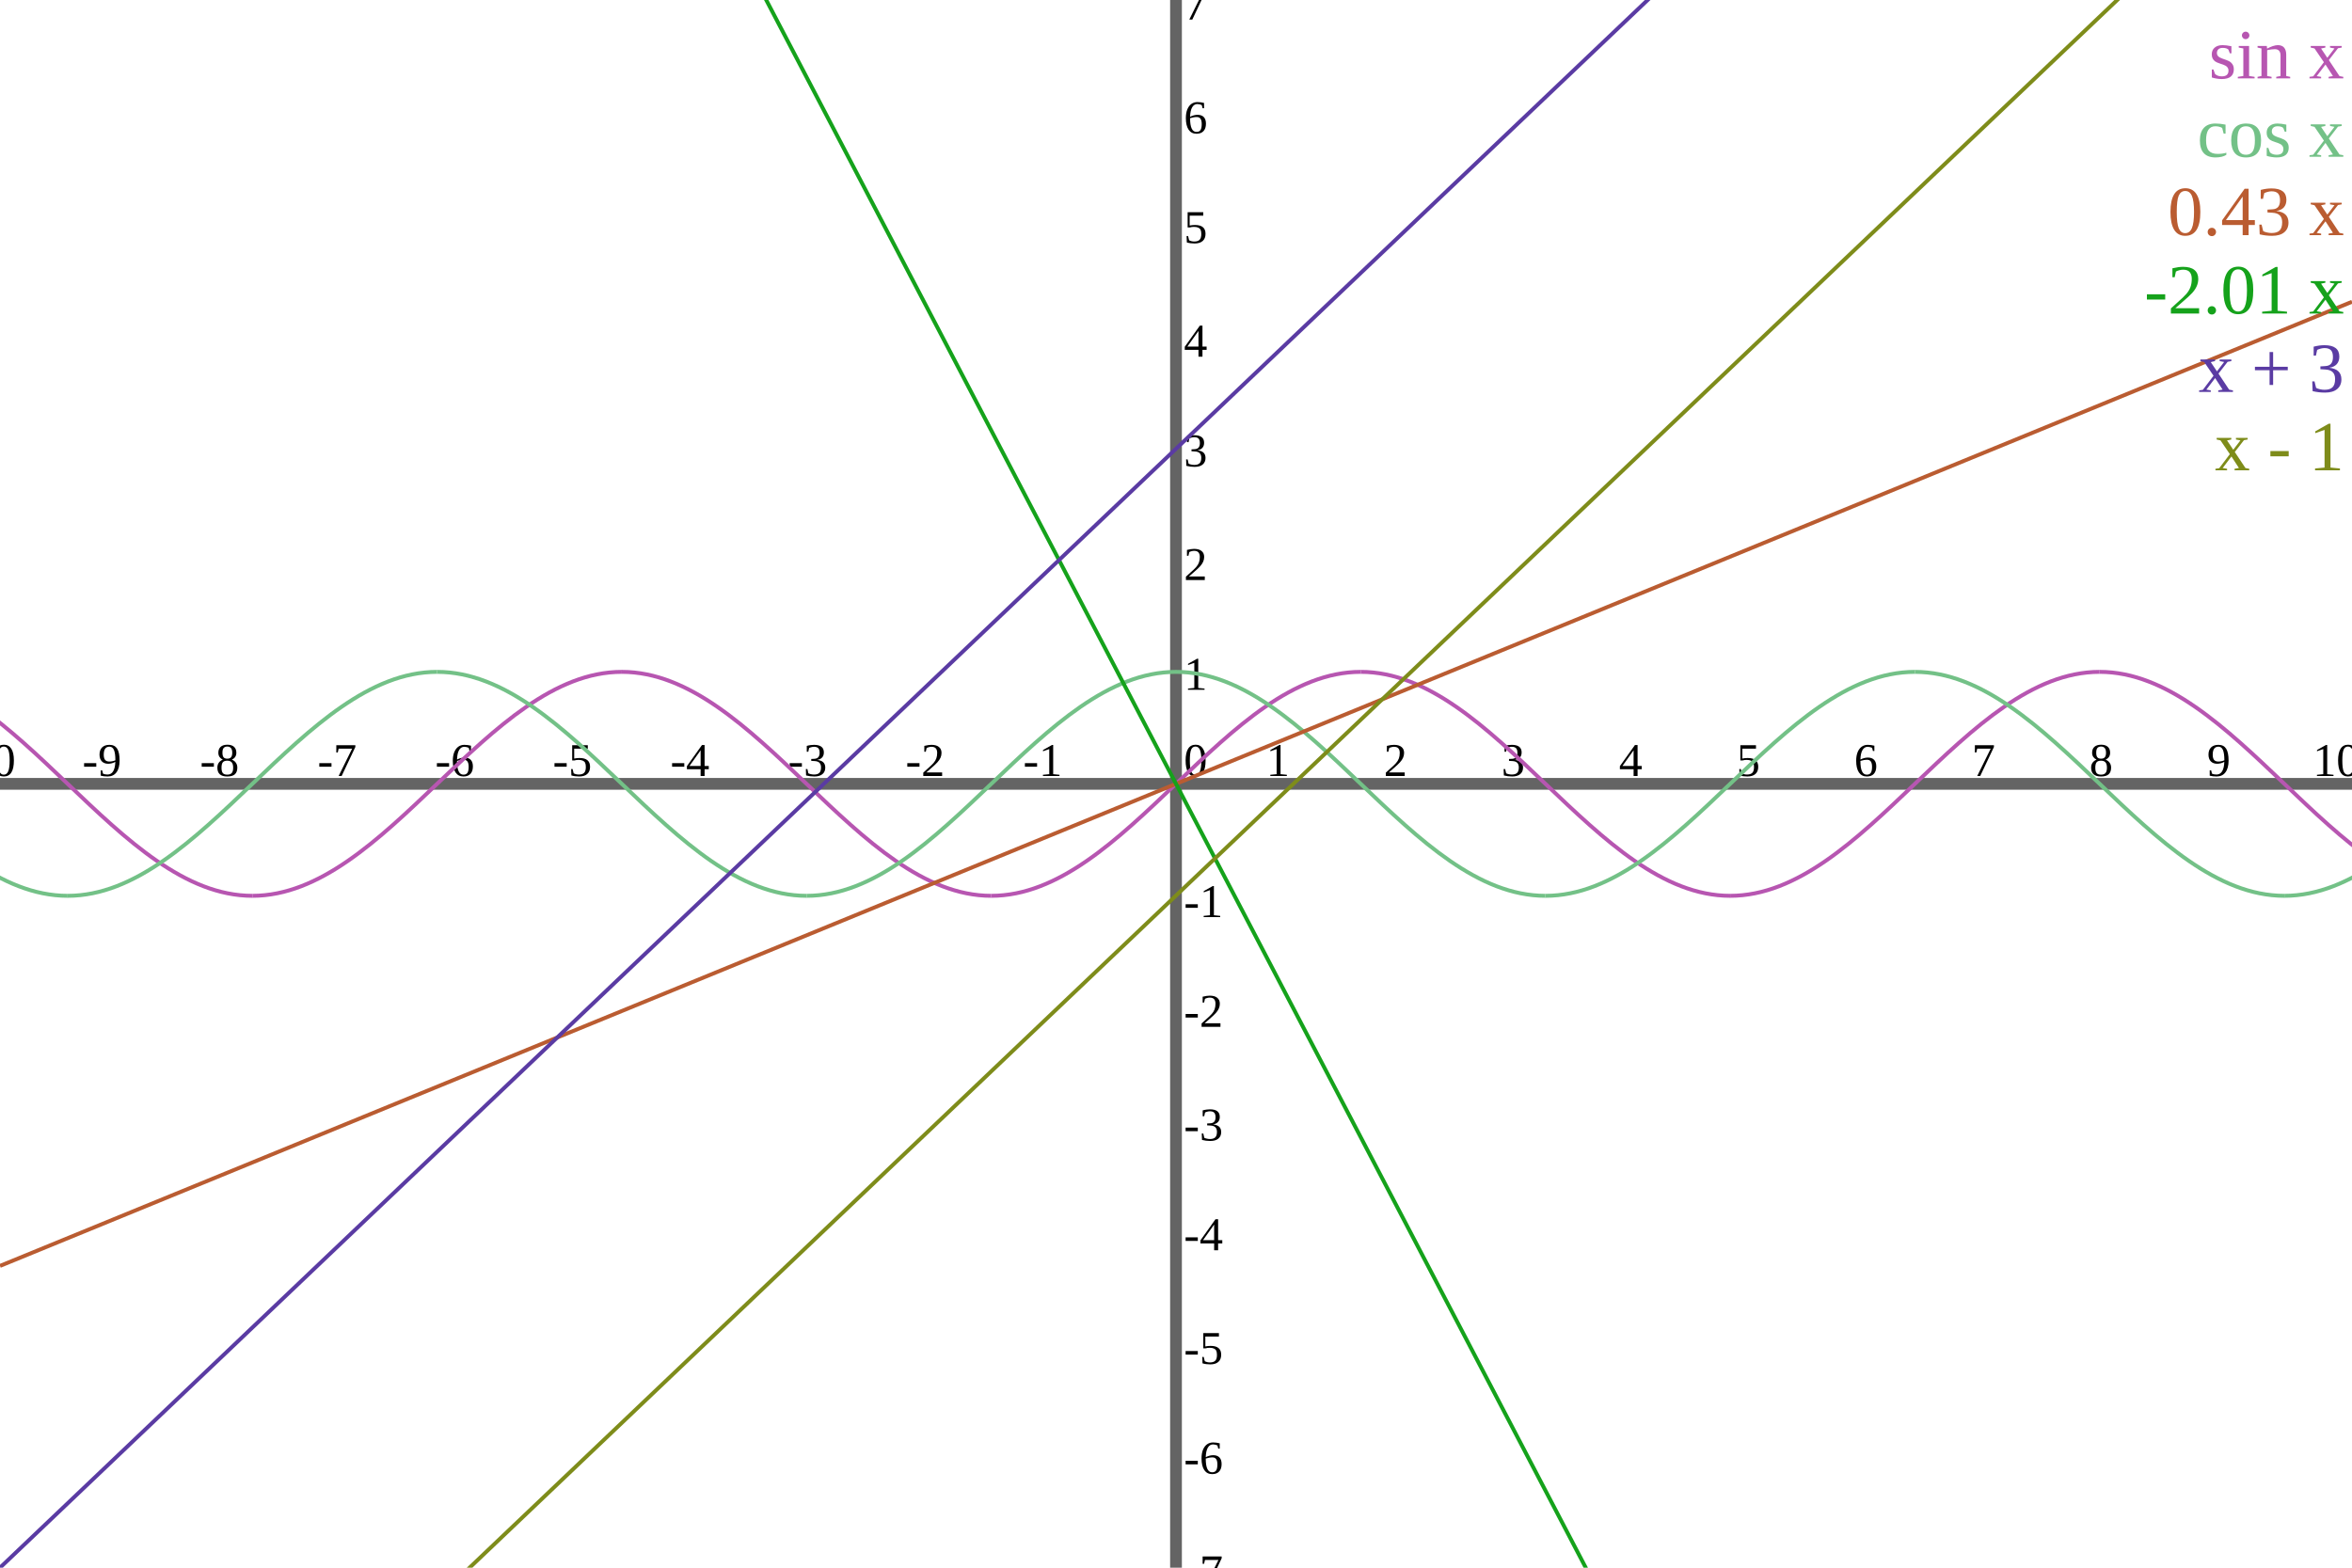
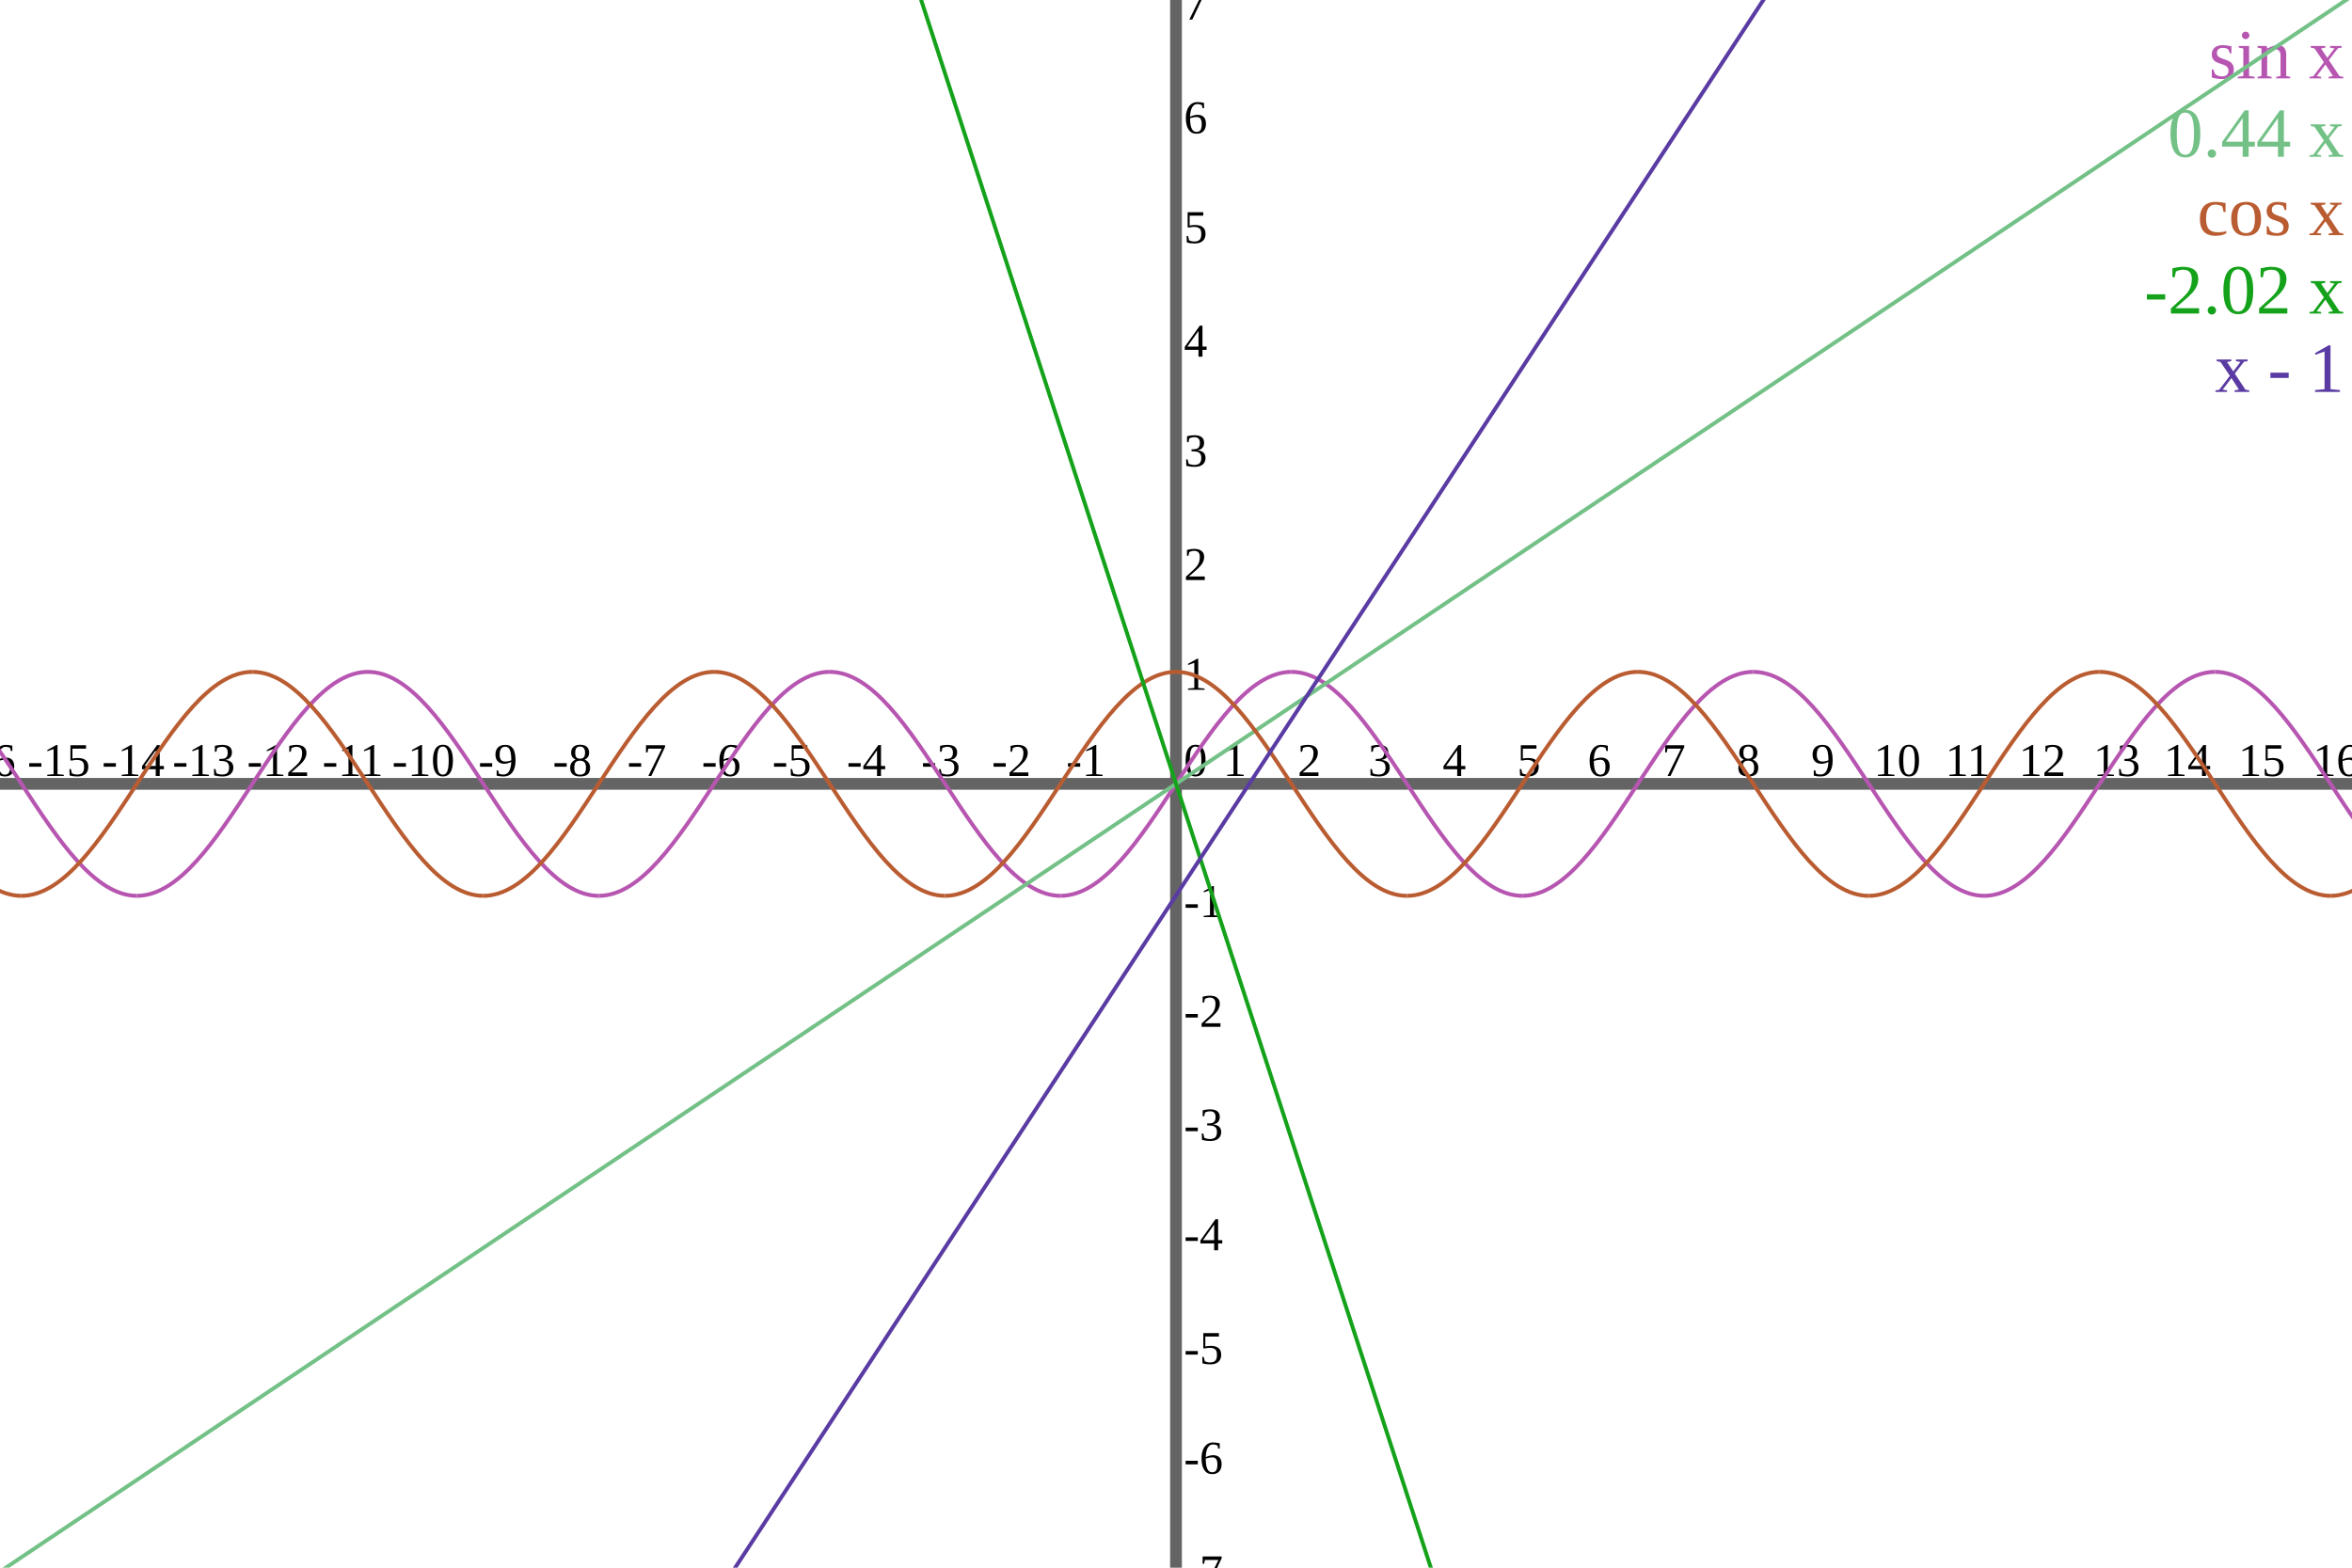
<svg xmlns="http://www.w3.org/2000/svg" width="600" height="400">
  <line x1="0" y1="200" x2="600" y2="200" stroke="rgb(100, 100, 100)" stroke-width="3" />
  <line x1="300" y1="0" x2="300" y2="400" stroke="rgb(100, 100, 100)" stroke-width="3" />
-   <text x="-4" y="198" text-anchor="middle" fill="black">-10</text>
-   <text x="26" y="198" text-anchor="middle" fill="black">-9</text>
-   <text x="56" y="198" text-anchor="middle" fill="black">-8</text>
-   <text x="86" y="198" text-anchor="middle" fill="black">-7</text>
-   <text x="116" y="198" text-anchor="middle" fill="black">-6</text>
-   <text x="146" y="198" text-anchor="middle" fill="black">-5</text>
-   <text x="176" y="198" text-anchor="middle" fill="black">-4</text>
-   <text x="206" y="198" text-anchor="middle" fill="black">-3</text>
-   <text x="236" y="198" text-anchor="middle" fill="black">-2</text>
-   <text x="266" y="198" text-anchor="middle" fill="black">-1</text>
-   <text x="326" y="198" text-anchor="middle" fill="black">1</text>
-   <text x="356" y="198" text-anchor="middle" fill="black">2</text>
-   <text x="386" y="198" text-anchor="middle" fill="black">3</text>
-   <text x="416" y="198" text-anchor="middle" fill="black">4</text>
-   <text x="446" y="198" text-anchor="middle" fill="black">5</text>
-   <text x="476" y="198" text-anchor="middle" fill="black">6</text>
-   <text x="506" y="198" text-anchor="middle" fill="black">7</text>
-   <text x="536" y="198" text-anchor="middle" fill="black">8</text>
-   <text x="566" y="198" text-anchor="middle" fill="black">9</text>
-   <text x="596" y="198" text-anchor="middle" fill="black">10</text>
+   <text x="-4" y="198" text-anchor="middle" fill="black">-16</text>
+   <text x="15" y="198" text-anchor="middle" fill="black">-15</text>
+   <text x="34" y="198" text-anchor="middle" fill="black">-14</text>
+   <text x="52" y="198" text-anchor="middle" fill="black">-13</text>
+   <text x="71" y="198" text-anchor="middle" fill="black">-12</text>
+   <text x="90" y="198" text-anchor="middle" fill="black">-11</text>
+   <text x="108" y="198" text-anchor="middle" fill="black">-10</text>
+   <text x="127" y="198" text-anchor="middle" fill="black">-9</text>
+   <text x="146" y="198" text-anchor="middle" fill="black">-8</text>
+   <text x="165" y="198" text-anchor="middle" fill="black">-7</text>
+   <text x="184" y="198" text-anchor="middle" fill="black">-6</text>
+   <text x="202" y="198" text-anchor="middle" fill="black">-5</text>
+   <text x="221" y="198" text-anchor="middle" fill="black">-4</text>
+   <text x="240" y="198" text-anchor="middle" fill="black">-3</text>
+   <text x="258" y="198" text-anchor="middle" fill="black">-2</text>
+   <text x="277" y="198" text-anchor="middle" fill="black">-1</text>
+   <text x="315" y="198" text-anchor="middle" fill="black">1</text>
+   <text x="334" y="198" text-anchor="middle" fill="black">2</text>
+   <text x="352" y="198" text-anchor="middle" fill="black">3</text>
+   <text x="371" y="198" text-anchor="middle" fill="black">4</text>
+   <text x="390" y="198" text-anchor="middle" fill="black">5</text>
+   <text x="408" y="198" text-anchor="middle" fill="black">6</text>
+   <text x="427" y="198" text-anchor="middle" fill="black">7</text>
+   <text x="446" y="198" text-anchor="middle" fill="black">8</text>
+   <text x="465" y="198" text-anchor="middle" fill="black">9</text>
+   <text x="484" y="198" text-anchor="middle" fill="black">10</text>
+   <text x="502" y="198" text-anchor="middle" fill="black">11</text>
+   <text x="521" y="198" text-anchor="middle" fill="black">12</text>
+   <text x="540" y="198" text-anchor="middle" fill="black">13</text>
+   <text x="558" y="198" text-anchor="middle" fill="black">14</text>
+   <text x="577" y="198" text-anchor="middle" fill="black">15</text>
+   <text x="596" y="198" text-anchor="middle" fill="black">16</text>
  <text x="302" y="405" fill="black">-7</text>
  <text x="302" y="376" fill="black">-6</text>
  <text x="302" y="348" fill="black">-5</text>
  <text x="302" y="319" fill="black">-4</text>
  <text x="302" y="291" fill="black">-3</text>
  <text x="302" y="262" fill="black">-2</text>
  <text x="302" y="234" fill="black">-1</text>
  <text x="302" y="176" fill="black">1</text>
  <text x="302" y="148" fill="black">2</text>
  <text x="302" y="119" fill="black">3</text>
  <text x="302" y="91" fill="black">4</text>
  <text x="302" y="62" fill="black">5</text>
  <text x="302" y="34" fill="black">6</text>
  <text x="302" y="5" fill="black">7</text>
  <text x="302" y="198" fill="black">0</text>
  <defs>
    <clipPath id="myClip">
      <rect x="0" y="0" width="600" height="400" />
    </clipPath>
  </defs>
  <text x="598" y="20" text-anchor="end" font-size="18" fill="rgb(183, 86, 177)">sin x</text>
-   <path clip-path="url(#myClip)" d="M -29.867 171.429 C 4.459,171.429 30.054,228.571 64.381,228.571" fill="transparent" stroke="rgb(183, 86, 177)" stroke-width="1" />
-   <path clip-path="url(#myClip)" d="M 64.381 228.571 C 98.707,228.571 124.302,171.429 158.628,171.429" fill="transparent" stroke="rgb(183, 86, 177)" stroke-width="1" />
-   <path clip-path="url(#myClip)" d="M 158.628 171.429 C 192.955,171.429 218.55,228.571 252.876,228.571" fill="transparent" stroke="rgb(183, 86, 177)" stroke-width="1" />
-   <path clip-path="url(#myClip)" d="M 252.876 228.571 C 287.202,228.571 312.798,171.429 347.124,171.429" fill="transparent" stroke="rgb(183, 86, 177)" stroke-width="1" />
-   <path clip-path="url(#myClip)" d="M 347.124 171.429 C 381.45,171.429 407.045,228.571 441.372,228.571" fill="transparent" stroke="rgb(183, 86, 177)" stroke-width="1" />
-   <path clip-path="url(#myClip)" d="M 441.372 228.571 C 475.698,228.571 501.293,171.429 535.619,171.429" fill="transparent" stroke="rgb(183, 86, 177)" stroke-width="1" />
-   <path clip-path="url(#myClip)" d="M 535.619 171.429 C 569.946,171.429 595.541,228.571 629.867,228.571" fill="transparent" stroke="rgb(183, 86, 177)" stroke-width="1" />
-   <text x="598" y="40" text-anchor="end" font-size="18" fill="rgb(115, 193, 135)">cos x</text>
-   <path clip-path="url(#myClip)" d="M -76.991 171.429 C -42.665,171.429 -17.07,228.571 17.257,228.571" fill="transparent" stroke="rgb(115, 193, 135)" stroke-width="1" />
-   <path clip-path="url(#myClip)" d="M 17.257 228.571 C 51.583,228.571 77.178,171.429 111.504,171.429" fill="transparent" stroke="rgb(115, 193, 135)" stroke-width="1" />
-   <path clip-path="url(#myClip)" d="M 111.504 171.429 C 145.831,171.429 171.426,228.571 205.752,228.571" fill="transparent" stroke="rgb(115, 193, 135)" stroke-width="1" />
-   <path clip-path="url(#myClip)" d="M 205.752 228.571 C 240.078,228.571 265.674,171.429 300,171.429" fill="transparent" stroke="rgb(115, 193, 135)" stroke-width="1" />
-   <path clip-path="url(#myClip)" d="M 300 171.429 C 334.326,171.429 359.922,228.571 394.248,228.571" fill="transparent" stroke="rgb(115, 193, 135)" stroke-width="1" />
-   <path clip-path="url(#myClip)" d="M 394.248 228.571 C 428.574,228.571 454.169,171.429 488.496,171.429" fill="transparent" stroke="rgb(115, 193, 135)" stroke-width="1" />
-   <path clip-path="url(#myClip)" d="M 488.496 171.429 C 522.822,171.429 548.417,228.571 582.743,228.571" fill="transparent" stroke="rgb(115, 193, 135)" stroke-width="1" />
-   <path clip-path="url(#myClip)" d="M 582.743 228.571 C 617.07,228.571 642.665,171.429 676.991,171.429" fill="transparent" stroke="rgb(115, 193, 135)" stroke-width="1" />
-   <text x="598" y="60" text-anchor="end" font-size="18" fill="rgb(186, 92, 49)">0.43 x</text>
-   <line clip-path="url(#myClip)" x1="0" y1="323" x2="600" y2="77" fill="transparent" stroke="rgb(186, 92, 49)" stroke-width="1" />
-   <text x="598" y="80" text-anchor="end" font-size="18" fill="rgb(21, 162, 27)">-2.01 x</text>
-   <line clip-path="url(#myClip)" x1="0" y1="-374" x2="600" y2="774" fill="transparent" stroke="rgb(21, 162, 27)" stroke-width="1" />
-   <text x="598" y="100" text-anchor="end" font-size="18" fill="rgb(90, 59, 163)">x + 3</text>
-   <line clip-path="url(#myClip)" x1="0" y1="400" x2="600" y2="-171" fill="transparent" stroke="rgb(90, 59, 163)" stroke-width="1" />
-   <text x="598" y="120" text-anchor="end" font-size="18" fill="rgb(126, 140, 26)">x - 1</text>
-   <line clip-path="url(#myClip)" x1="0" y1="514" x2="600" y2="-57" fill="transparent" stroke="rgb(126, 140, 26)" stroke-width="1" />
+   <path clip-path="url(#myClip)" d="M -23.977 171.429 C -2.523,171.429 13.474,228.571 34.928,228.571" fill="transparent" stroke="rgb(183, 86, 177)" stroke-width="1" />
+   <path clip-path="url(#myClip)" d="M 34.928 228.571 C 56.382,228.571 72.379,171.429 93.833,171.429" fill="transparent" stroke="rgb(183, 86, 177)" stroke-width="1" />
+   <path clip-path="url(#myClip)" d="M 93.833 171.429 C 115.287,171.429 131.284,228.571 152.738,228.571" fill="transparent" stroke="rgb(183, 86, 177)" stroke-width="1" />
+   <path clip-path="url(#myClip)" d="M 152.738 228.571 C 174.192,228.571 190.189,171.429 211.643,171.429" fill="transparent" stroke="rgb(183, 86, 177)" stroke-width="1" />
+   <path clip-path="url(#myClip)" d="M 211.643 171.429 C 233.097,171.429 249.094,228.571 270.548,228.571" fill="transparent" stroke="rgb(183, 86, 177)" stroke-width="1" />
+   <path clip-path="url(#myClip)" d="M 270.548 228.571 C 292.001,228.571 307.999,171.429 329.452,171.429" fill="transparent" stroke="rgb(183, 86, 177)" stroke-width="1" />
+   <path clip-path="url(#myClip)" d="M 329.452 171.429 C 350.906,171.429 366.903,228.571 388.357,228.571" fill="transparent" stroke="rgb(183, 86, 177)" stroke-width="1" />
+   <path clip-path="url(#myClip)" d="M 388.357 228.571 C 409.811,228.571 425.808,171.429 447.262,171.429" fill="transparent" stroke="rgb(183, 86, 177)" stroke-width="1" />
+   <path clip-path="url(#myClip)" d="M 447.262 171.429 C 468.716,171.429 484.713,228.571 506.167,228.571" fill="transparent" stroke="rgb(183, 86, 177)" stroke-width="1" />
+   <path clip-path="url(#myClip)" d="M 506.167 228.571 C 527.621,228.571 543.618,171.429 565.072,171.429" fill="transparent" stroke="rgb(183, 86, 177)" stroke-width="1" />
+   <path clip-path="url(#myClip)" d="M 565.072 171.429 C 586.526,171.429 602.523,228.571 623.977,228.571" fill="transparent" stroke="rgb(183, 86, 177)" stroke-width="1" />
+   <text x="598" y="40" text-anchor="end" font-size="18" fill="rgb(115, 193, 135)">0.44 x</text>
+   <line clip-path="url(#myClip)" x1="0" y1="401" x2="600" y2="-1" fill="transparent" stroke="rgb(115, 193, 135)" stroke-width="1" />
+   <text x="598" y="60" text-anchor="end" font-size="18" fill="rgb(186, 92, 49)">cos x</text>
+   <path clip-path="url(#myClip)" d="M -53.429 171.429 C -31.975,171.429 -15.978,228.571 5.476,228.571" fill="transparent" stroke="rgb(186, 92, 49)" stroke-width="1" />
+   <path clip-path="url(#myClip)" d="M 5.476 228.571 C 26.93,228.571 42.927,171.429 64.381,171.429" fill="transparent" stroke="rgb(186, 92, 49)" stroke-width="1" />
+   <path clip-path="url(#myClip)" d="M 64.381 171.429 C 85.834,171.429 101.832,228.571 123.285,228.571" fill="transparent" stroke="rgb(186, 92, 49)" stroke-width="1" />
+   <path clip-path="url(#myClip)" d="M 123.285 228.571 C 144.739,228.571 160.736,171.429 182.19,171.429" fill="transparent" stroke="rgb(186, 92, 49)" stroke-width="1" />
+   <path clip-path="url(#myClip)" d="M 182.19 171.429 C 203.644,171.429 219.641,228.571 241.095,228.571" fill="transparent" stroke="rgb(186, 92, 49)" stroke-width="1" />
+   <path clip-path="url(#myClip)" d="M 241.095 228.571 C 262.549,228.571 278.546,171.429 300,171.429" fill="transparent" stroke="rgb(186, 92, 49)" stroke-width="1" />
+   <path clip-path="url(#myClip)" d="M 300 171.429 C 321.454,171.429 337.451,228.571 358.905,228.571" fill="transparent" stroke="rgb(186, 92, 49)" stroke-width="1" />
+   <path clip-path="url(#myClip)" d="M 358.905 228.571 C 380.359,228.571 396.356,171.429 417.81,171.429" fill="transparent" stroke="rgb(186, 92, 49)" stroke-width="1" />
+   <path clip-path="url(#myClip)" d="M 417.81 171.429 C 439.264,171.429 455.261,228.571 476.715,228.571" fill="transparent" stroke="rgb(186, 92, 49)" stroke-width="1" />
+   <path clip-path="url(#myClip)" d="M 476.715 228.571 C 498.168,228.571 514.166,171.429 535.619,171.429" fill="transparent" stroke="rgb(186, 92, 49)" stroke-width="1" />
+   <path clip-path="url(#myClip)" d="M 535.619 171.429 C 557.073,171.429 573.07,228.571 594.524,228.571" fill="transparent" stroke="rgb(186, 92, 49)" stroke-width="1" />
+   <path clip-path="url(#myClip)" d="M 594.524 228.571 C 615.978,228.571 631.975,171.429 653.429,171.429" fill="transparent" stroke="rgb(186, 92, 49)" stroke-width="1" />
+   <text x="598" y="80" text-anchor="end" font-size="18" fill="rgb(21, 162, 27)">-2.02 x</text>
+   <line clip-path="url(#myClip)" x1="0" y1="-723" x2="600" y2="1123" fill="transparent" stroke="rgb(21, 162, 27)" stroke-width="1" />
+   <text x="598" y="100" text-anchor="end" font-size="18" fill="rgb(90, 59, 163)">x - 1</text>
+   <line clip-path="url(#myClip)" x1="0" y1="686" x2="600" y2="-229" fill="transparent" stroke="rgb(90, 59, 163)" stroke-width="1" />
</svg>
